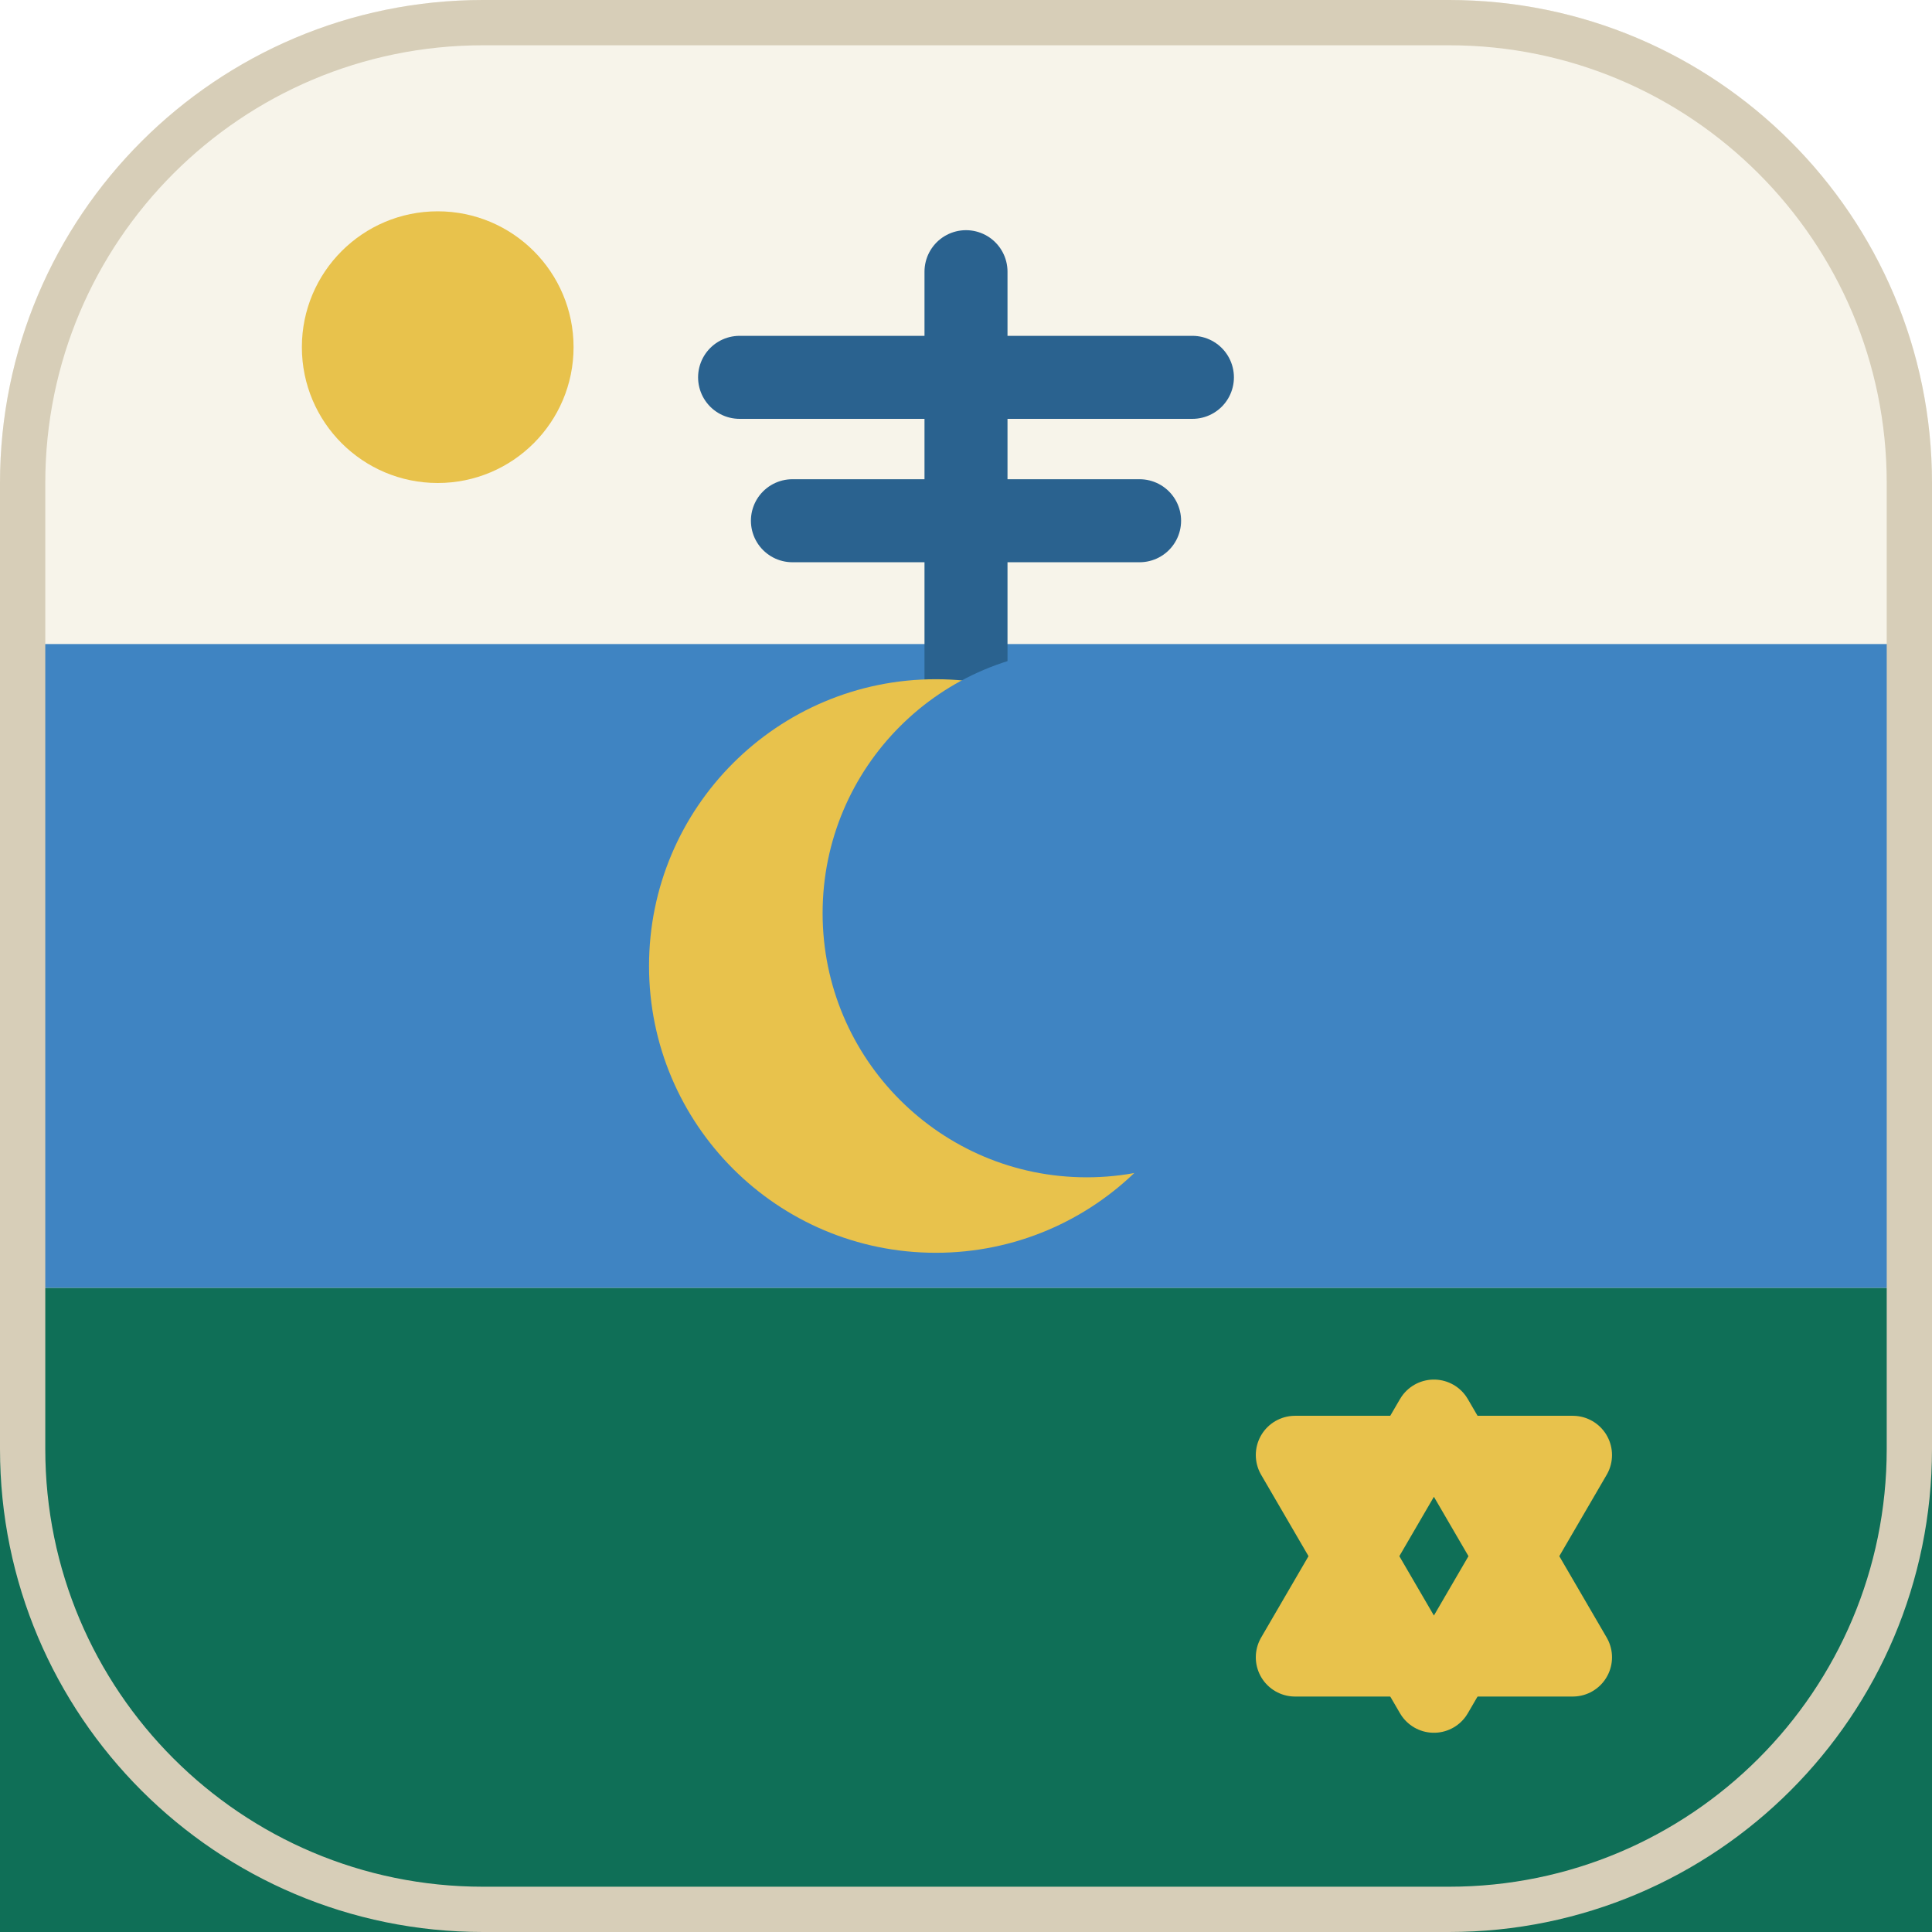
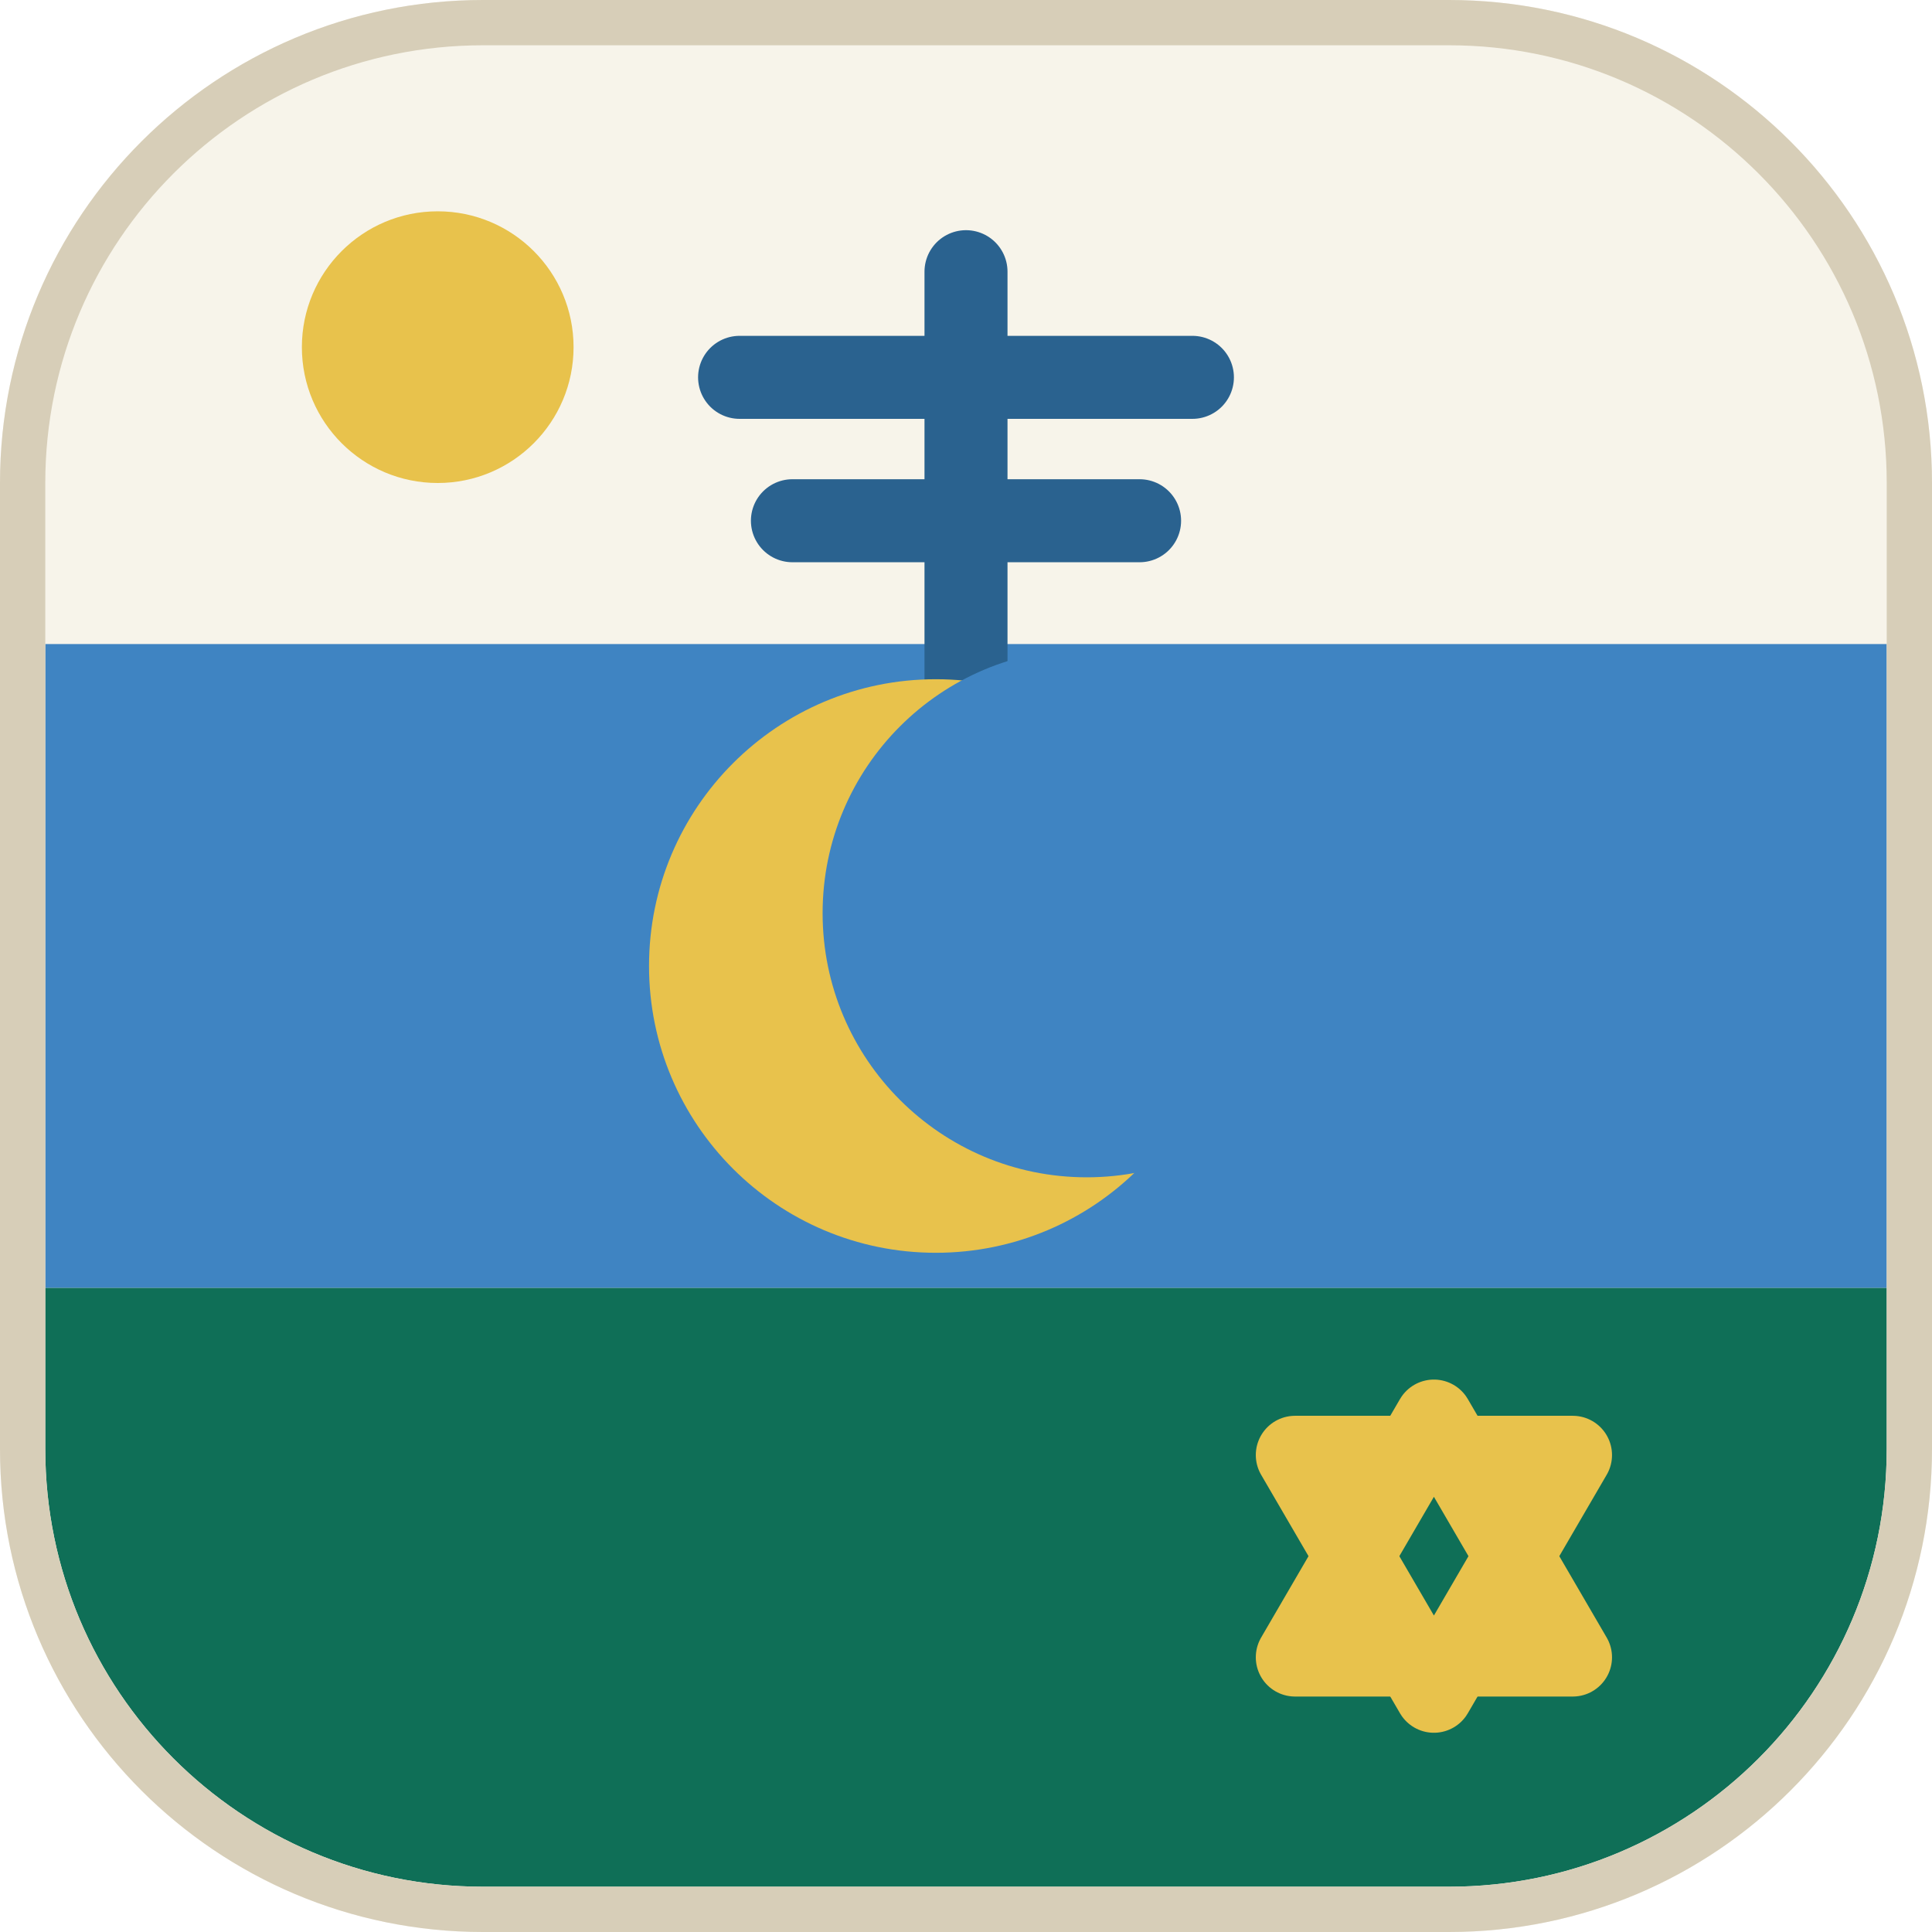
<svg xmlns="http://www.w3.org/2000/svg" viewBox="0 0 128 128" role="img" aria-label="São Irineu icon">
+   <defs>
+     <clipPath id="flag-frame">
+       <rect x="3" y="3" width="122" height="122" rx="29" />
+     </clipPath>
+   </defs>
  <rect width="128" height="128" rx="32" fill="#f7f4ea" />
-   <path d="M0 42.67h128v42.66H0z" fill="#3f84c2" />
-   <path d="M0 85.33h128v42.67H0z" fill="#0f6f57" />
+   <g clip-path="url(#flag-frame)">
+     <path d="M0 42.67h128v42.66H0z" fill="#3f84c2" />
+     <path d="M0 85.33h128v42.67H0z" fill="#0f6f57" />
+     <circle cx="29" cy="23" r="9" fill="#e8c24c" />
+     <path d="M64 18v28M49 25h30M52.5 34.5h23" fill="none" stroke="#2a628f" stroke-linecap="round" stroke-width="5.5" />
+     <circle cx="62" cy="64" r="19" fill="#e8c24c" />
+     <circle cx="72" cy="60.5" r="17.5" fill="#3f84c2" />
+     <path d="M95 94l9.2 15.8H85.8z" fill="none" stroke="#e8c24c" stroke-linecap="round" stroke-linejoin="round" stroke-width="5.2" />
+     <path d="M95 112.2 85.8 96.4H104.2Z" fill="none" stroke="#e8c24c" stroke-linecap="round" stroke-linejoin="round" stroke-width="5.2" />
+   </g>
  <rect x="1.5" y="1.5" width="125" height="125" rx="30.5" fill="none" stroke="#d7ceb8" stroke-width="3" />
-   <circle cx="29" cy="23" r="9" fill="#e8c24c" />
-   <path d="M64 18v28M49 25h30M52.5 34.5h23" fill="none" stroke="#2a628f" stroke-linecap="round" stroke-width="5.5" />
-   <circle cx="62" cy="64" r="19" fill="#e8c24c" />
-   <circle cx="72" cy="60.5" r="17.5" fill="#3f84c2" />
-   <path d="M95 94l9.2 15.8H85.8z" fill="none" stroke="#e8c24c" stroke-linecap="round" stroke-linejoin="round" stroke-width="5.2" />
-   <path d="M95 112.2 85.8 96.4H104.2Z" fill="none" stroke="#e8c24c" stroke-linecap="round" stroke-linejoin="round" stroke-width="5.2" />
</svg>
